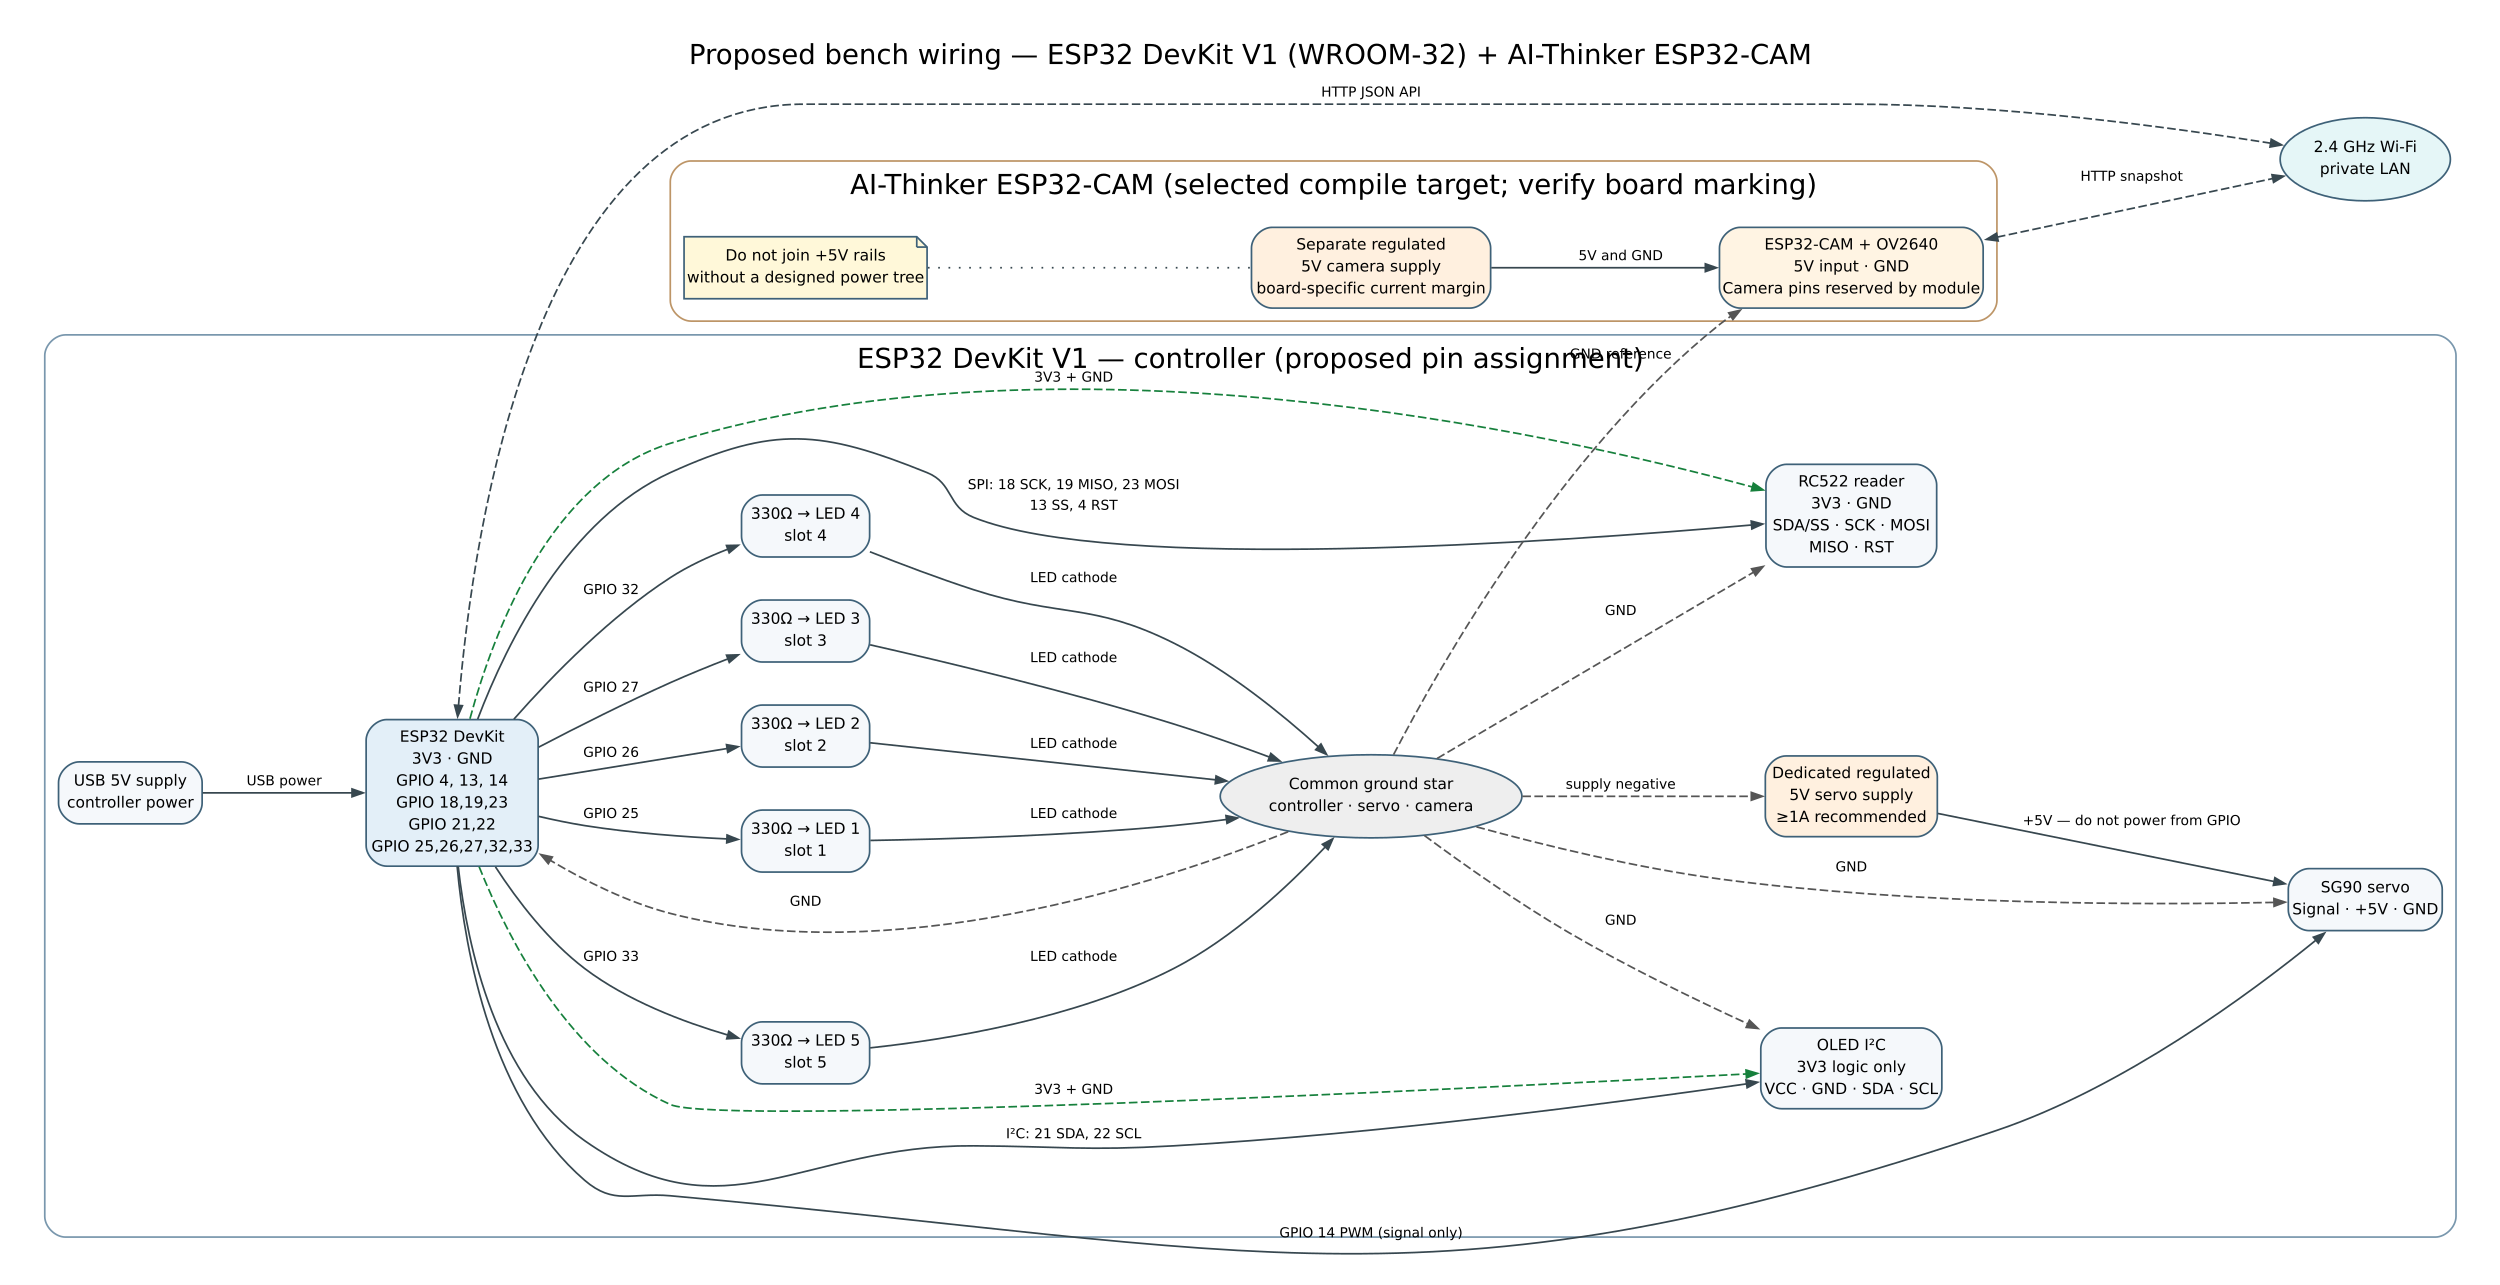
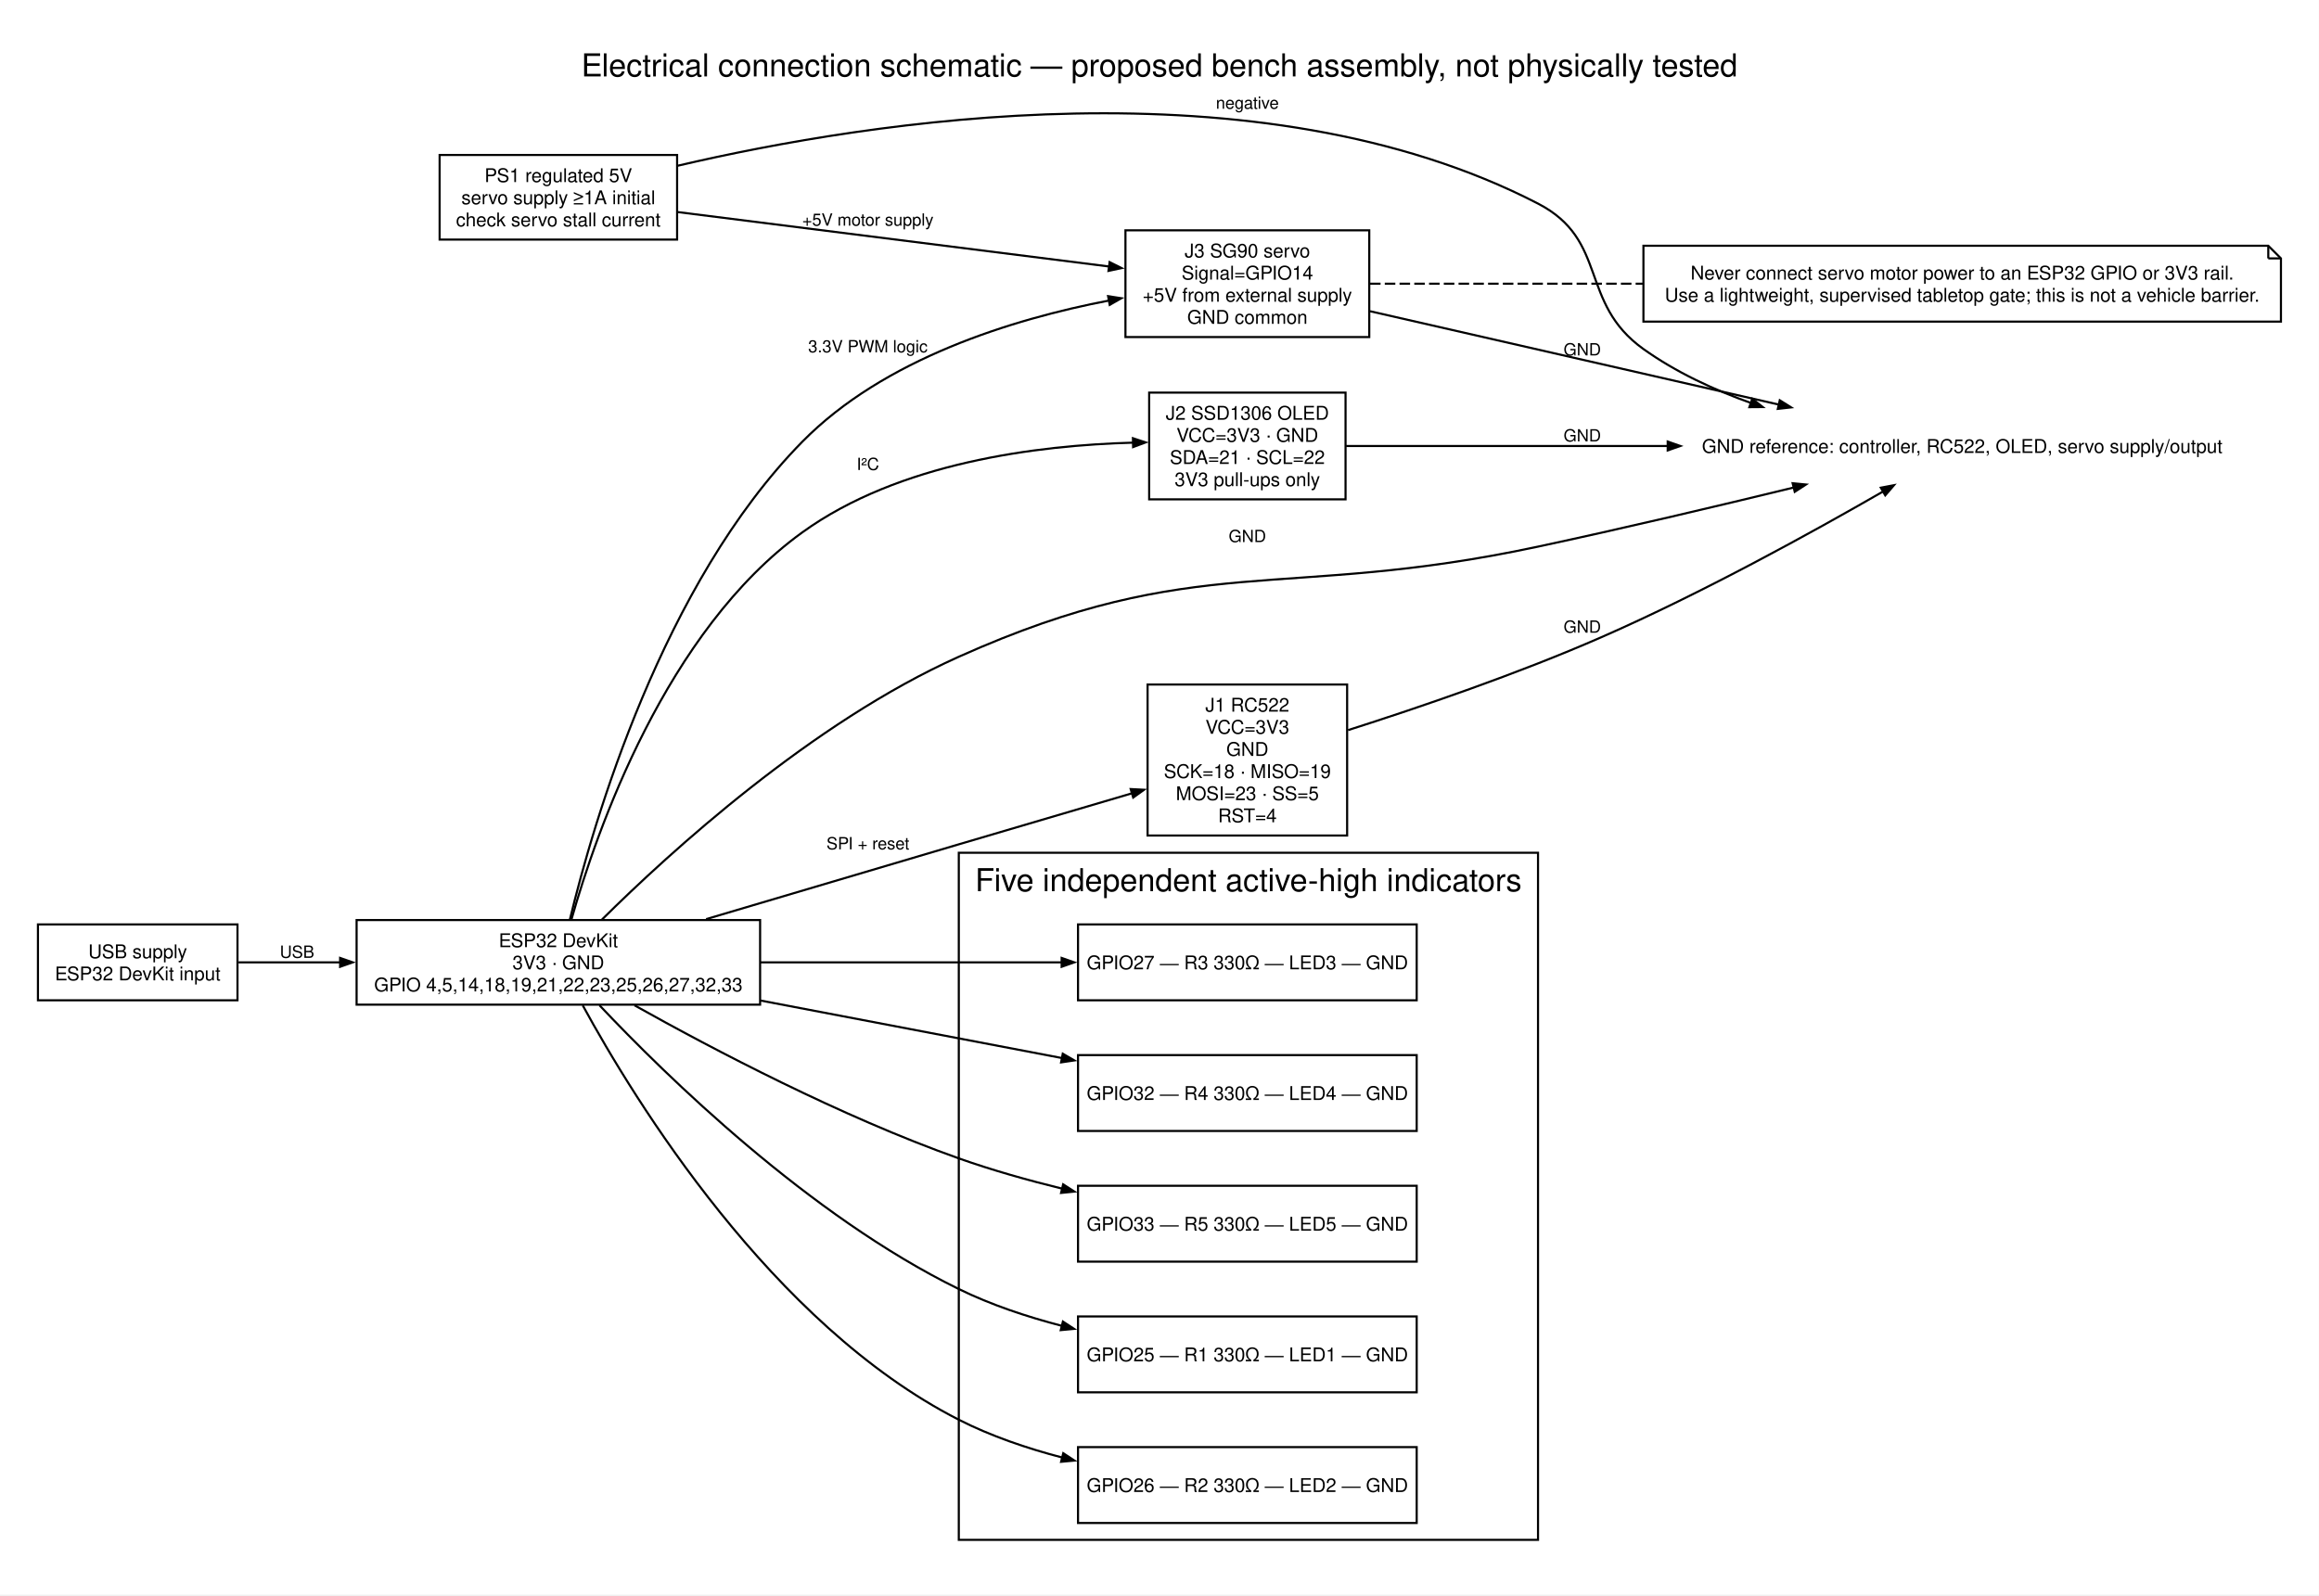
- <svg xmlns="http://www.w3.org/2000/svg" width="1452pt" height="746pt" viewBox="0.00 0.00 1452.00 746.00">
-   <g id="graph0" class="graph" transform="scale(1 1) rotate(0) translate(18 728.27)">
-     <polygon fill="white" stroke="none" points="-18,18 -18,-728.27 1434.45,-728.27 1434.45,18 -18,18" />
-     <text xml:space="preserve" text-anchor="middle" x="708.22" y="-691.07" font-family="DejaVu Sans" font-size="16.00">Proposed bench wiring — ESP32 DevKit V1 (WROOM-32) + AI-Thinker ESP32-CAM</text>
+ <svg xmlns="http://www.w3.org/2000/svg" width="1100pt" height="757pt" viewBox="0.00 0.00 1100.00 757.00">
+   <g id="graph0" class="graph" transform="scale(1 1) rotate(0) translate(18 738.6)">
+     <polygon fill="white" stroke="none" points="-18,18 -18,-738.6 1081.95,-738.6 1081.95,18 -18,18" />
+     <text xml:space="preserve" text-anchor="middle" x="531.98" y="-702.35" font-family="Helvetica,sans-Serif" font-size="15.00">Electrical connection schematic — proposed bench assembly, not physically tested</text>
    <g id="clust1" class="cluster">
-       <path fill="white" stroke="#7997ad" d="M20,-9.77C20,-9.77 1396.45,-9.77 1396.45,-9.77 1402.45,-9.77 1408.45,-15.77 1408.45,-21.77 1408.45,-21.77 1408.45,-521.77 1408.45,-521.77 1408.45,-527.77 1402.45,-533.77 1396.45,-533.77 1396.45,-533.77 20,-533.77 20,-533.77 14,-533.77 8,-527.77 8,-521.77 8,-521.77 8,-21.77 8,-21.77 8,-15.77 14,-9.77 20,-9.77" />
-       <text xml:space="preserve" text-anchor="middle" x="708.22" y="-514.57" font-family="DejaVu Sans" font-size="16.00">ESP32 DevKit V1 — controller (proposed pin assignment)</text>
-     </g>
-     <g id="clust2" class="cluster">
-       <path fill="white" stroke="#bd9567" d="M383.3,-541.77C383.3,-541.77 1129.82,-541.77 1129.82,-541.77 1135.82,-541.77 1141.82,-547.77 1141.82,-553.77 1141.82,-553.77 1141.82,-622.77 1141.82,-622.77 1141.82,-628.77 1135.82,-634.77 1129.82,-634.77 1129.82,-634.77 383.3,-634.77 383.3,-634.77 377.3,-634.77 371.3,-628.77 371.3,-622.77 371.3,-622.77 371.3,-553.77 371.3,-553.77 371.3,-547.77 377.3,-541.77 383.3,-541.77" />
-       <text xml:space="preserve" text-anchor="middle" x="756.56" y="-615.57" font-family="DejaVu Sans" font-size="16.00">AI-Thinker ESP32-CAM (selected compile target; verify board marking)</text>
+       <polygon fill="white" stroke="black" points="436.8,-8 436.8,-334 711.55,-334 711.55,-8 436.8,-8" />
+       <text xml:space="preserve" text-anchor="middle" x="574.18" y="-315.75" font-family="Helvetica,sans-Serif" font-size="15.00">Five independent active-high indicators</text>
    </g>
    <g id="node1" class="node">
-       <path fill="#e3eff8" stroke="#3e6178" d="M282.55,-310.34C282.55,-310.34 206.65,-310.34 206.65,-310.34 200.65,-310.34 194.65,-304.34 194.65,-298.34 194.65,-298.34 194.65,-237.2 194.65,-237.2 194.65,-231.2 200.65,-225.2 206.65,-225.2 206.65,-225.2 282.55,-225.2 282.55,-225.2 288.55,-225.2 294.55,-231.2 294.55,-237.2 294.55,-237.2 294.55,-298.34 294.55,-298.34 294.55,-304.34 288.55,-310.34 282.55,-310.34" />
-       <text xml:space="preserve" text-anchor="middle" x="244.6" y="-297.47" font-family="DejaVu Sans" font-size="9.00">ESP32 DevKit</text>
-       <text xml:space="preserve" text-anchor="middle" x="244.6" y="-284.72" font-family="DejaVu Sans" font-size="9.00">3V3 · GND</text>
-       <text xml:space="preserve" text-anchor="middle" x="244.6" y="-271.97" font-family="DejaVu Sans" font-size="9.00">GPIO 4, 13, 14</text>
-       <text xml:space="preserve" text-anchor="middle" x="244.6" y="-259.22" font-family="DejaVu Sans" font-size="9.00">GPIO 18,19,23</text>
-       <text xml:space="preserve" text-anchor="middle" x="244.6" y="-246.47" font-family="DejaVu Sans" font-size="9.00">GPIO 21,22</text>
-       <text xml:space="preserve" text-anchor="middle" x="244.6" y="-233.72" font-family="DejaVu Sans" font-size="9.00">GPIO 25,26,27,32,33</text>
+       <polygon fill="none" stroke="black" points="342.55,-302.07 151.15,-302.07 151.15,-261.93 342.55,-261.93 342.55,-302.07" />
+       <text xml:space="preserve" text-anchor="middle" x="246.85" y="-289.2" font-family="Helvetica,sans-Serif" font-size="9.00">ESP32 DevKit</text>
+       <text xml:space="preserve" text-anchor="middle" x="246.85" y="-278.7" font-family="Helvetica,sans-Serif" font-size="9.00">3V3 · GND</text>
+       <text xml:space="preserve" text-anchor="middle" x="246.85" y="-268.2" font-family="Helvetica,sans-Serif" font-size="9.00">GPIO 4,5,14,18,19,21,22,23,25,26,27,32,33</text>
    </g>
    <g id="node2" class="node">
-       <path fill="#f5f8fb" stroke="#3e6178" d="M1094.82,-458.59C1094.82,-458.59 1019.67,-458.59 1019.67,-458.59 1013.67,-458.59 1007.67,-452.59 1007.67,-446.59 1007.67,-446.59 1007.67,-410.95 1007.67,-410.95 1007.67,-404.95 1013.67,-398.95 1019.67,-398.95 1019.67,-398.95 1094.82,-398.95 1094.82,-398.95 1100.82,-398.95 1106.82,-404.95 1106.82,-410.95 1106.82,-410.95 1106.82,-446.59 1106.82,-446.59 1106.82,-452.59 1100.82,-458.59 1094.82,-458.59" />
-       <text xml:space="preserve" text-anchor="middle" x="1057.25" y="-445.72" font-family="DejaVu Sans" font-size="9.00">RC522 reader</text>
-       <text xml:space="preserve" text-anchor="middle" x="1057.25" y="-432.97" font-family="DejaVu Sans" font-size="9.00">3V3 · GND</text>
-       <text xml:space="preserve" text-anchor="middle" x="1057.25" y="-420.22" font-family="DejaVu Sans" font-size="9.00">SDA/SS · SCK · MOSI</text>
-       <text xml:space="preserve" text-anchor="middle" x="1057.25" y="-407.47" font-family="DejaVu Sans" font-size="9.00">MISO · RST</text>
+       <polygon fill="none" stroke="black" points="621,-413.82 526.35,-413.82 526.35,-342.18 621,-342.18 621,-413.82" />
+       <text xml:space="preserve" text-anchor="middle" x="573.68" y="-400.95" font-family="Helvetica,sans-Serif" font-size="9.00">J1 RC522</text>
+       <text xml:space="preserve" text-anchor="middle" x="573.68" y="-390.45" font-family="Helvetica,sans-Serif" font-size="9.00">VCC=3V3</text>
+       <text xml:space="preserve" text-anchor="middle" x="573.68" y="-379.95" font-family="Helvetica,sans-Serif" font-size="9.00">GND</text>
+       <text xml:space="preserve" text-anchor="middle" x="573.68" y="-369.45" font-family="Helvetica,sans-Serif" font-size="9.00">SCK=18 · MISO=19</text>
+       <text xml:space="preserve" text-anchor="middle" x="573.68" y="-358.95" font-family="Helvetica,sans-Serif" font-size="9.00">MOSI=23 · SS=5</text>
+       <text xml:space="preserve" text-anchor="middle" x="573.68" y="-348.45" font-family="Helvetica,sans-Serif" font-size="9.00">RST=4</text>
+     </g>
+     <g id="edge2" class="edge">
+       <path fill="none" stroke="black" d="M316.94,-302.51C352.71,-313.12 397.1,-326.27 436.8,-338 463.96,-346.02 494.18,-354.92 519.22,-362.29" />
+       <polygon fill="black" stroke="black" points="518.33,-364.22 524.68,-363.89 519.52,-360.19 518.33,-364.22" />
+       <text xml:space="preserve" text-anchor="middle" x="393.68" y="-335.62" font-family="Helvetica,sans-Serif" font-size="8.00">SPI + reset</text>
+     </g>
+     <g id="node3" class="node">
+       <polygon fill="none" stroke="black" points="620.25,-552.32 527.1,-552.32 527.1,-501.68 620.25,-501.68 620.25,-552.32" />
+       <text xml:space="preserve" text-anchor="middle" x="573.68" y="-539.45" font-family="Helvetica,sans-Serif" font-size="9.00">J2 SSD1306 OLED</text>
+       <text xml:space="preserve" text-anchor="middle" x="573.68" y="-528.95" font-family="Helvetica,sans-Serif" font-size="9.00">VCC=3V3 · GND</text>
+       <text xml:space="preserve" text-anchor="middle" x="573.68" y="-518.45" font-family="Helvetica,sans-Serif" font-size="9.00">SDA=21 · SCL=22</text>
+       <text xml:space="preserve" text-anchor="middle" x="573.68" y="-507.95" font-family="Helvetica,sans-Serif" font-size="9.00">3V3 pull-ups only</text>
+     </g>
+     <g id="edge3" class="edge">
+       <path fill="none" stroke="black" d="M253.07,-302.36C264.89,-344.07 297.83,-439.24 362.55,-486 408.36,-519.09 473.87,-527.34 519.52,-528.58" />
+       <polygon fill="black" stroke="black" points="519.4,-530.68 525.44,-528.7 519.48,-526.48 519.4,-530.68" />
+       <text xml:space="preserve" text-anchor="middle" x="393.68" y="-515.6" font-family="Helvetica,sans-Serif" font-size="8.00">I²C</text>
+     </g>
+     <g id="node4" class="node">
+       <polygon fill="none" stroke="black" points="631.5,-629.32 515.85,-629.32 515.85,-578.68 631.5,-578.68 631.5,-629.32" />
+       <text xml:space="preserve" text-anchor="middle" x="573.68" y="-616.45" font-family="Helvetica,sans-Serif" font-size="9.00">J3 SG90 servo</text>
+       <text xml:space="preserve" text-anchor="middle" x="573.68" y="-605.95" font-family="Helvetica,sans-Serif" font-size="9.00">Signal=GPIO14</text>
+       <text xml:space="preserve" text-anchor="middle" x="573.68" y="-595.45" font-family="Helvetica,sans-Serif" font-size="9.00">+5V from external supply</text>
+       <text xml:space="preserve" text-anchor="middle" x="573.68" y="-584.95" font-family="Helvetica,sans-Serif" font-size="9.00">GND common</text>
+     </g>
+     <g id="edge4" class="edge">
+       <path fill="none" stroke="black" d="M252.31,-302.26C263.37,-348.18 296.08,-461.41 362.55,-529 401.22,-568.32 461.88,-587.1 508.1,-596.03" />
+       <polygon fill="black" stroke="black" points="507.62,-598.08 513.9,-597.1 508.38,-593.95 507.62,-598.08" />
+       <text xml:space="preserve" text-anchor="middle" x="393.68" y="-571.44" font-family="Helvetica,sans-Serif" font-size="8.00">3.3V PWM logic</text>
+     </g>
+     <g id="node7" class="node">
+       <text xml:space="preserve" text-anchor="middle" x="912.75" y="-523.7" font-family="Helvetica,sans-Serif" font-size="9.00">GND reference: controller, RC522, OLED, servo supply/output</text>
+     </g>
+     <g id="edge11" class="edge">
+       <path fill="none" stroke="black" d="M267.54,-302.31C299.77,-334.26 367.18,-395.81 436.8,-427 550.23,-477.82 590.01,-453.21 711.55,-479.25 751.68,-487.85 796.09,-498.34 832.87,-507.3" />
+       <polygon fill="black" stroke="black" points="832.32,-509.33 838.65,-508.71 833.32,-505.25 832.32,-509.33" />
+       <text xml:space="preserve" text-anchor="middle" x="573.68" y="-481.4" font-family="Helvetica,sans-Serif" font-size="8.00">GND</text>
+     </g>
+     <g id="node8" class="node">
+       <polygon fill="none" stroke="black" points="654,-114 493.35,-114 493.35,-78 654,-78 654,-114" />
+       <text xml:space="preserve" text-anchor="middle" x="573.68" y="-92.7" font-family="Helvetica,sans-Serif" font-size="9.00">GPIO25 ─ R1 330Ω ─ LED1 ─ GND</text>
+     </g>
+     <g id="edge6" class="edge">
+       <path fill="none" stroke="black" d="M266.36,-261.63C297.94,-228.17 365.74,-161.82 436.8,-127 452.01,-119.55 469.06,-113.85 485.81,-109.51" />
+       <polygon fill="black" stroke="black" points="486.18,-111.58 491.49,-108.1 485.16,-107.51 486.18,-111.58" />
+     </g>
+     <g id="node9" class="node">
+       <polygon fill="none" stroke="black" points="654,-52 493.35,-52 493.35,-16 654,-16 654,-52" />
+       <text xml:space="preserve" text-anchor="middle" x="573.68" y="-30.7" font-family="Helvetica,sans-Serif" font-size="9.00">GPIO26 ─ R2 330Ω ─ LED2 ─ GND</text>
+     </g>
+     <g id="edge7" class="edge">
+       <path fill="none" stroke="black" d="M258.43,-261.57C282.86,-216.77 348.02,-110.28 436.8,-65 451.98,-57.26 469.1,-51.43 485.93,-47.04" />
+       <polygon fill="black" stroke="black" points="486.34,-49.11 491.65,-45.62 485.32,-45.03 486.34,-49.11" />
+     </g>
+     <g id="node10" class="node">
+       <polygon fill="none" stroke="black" points="654,-300 493.35,-300 493.35,-264 654,-264 654,-300" />
+       <text xml:space="preserve" text-anchor="middle" x="573.68" y="-278.7" font-family="Helvetica,sans-Serif" font-size="9.00">GPIO27 ─ R3 330Ω ─ LED3 ─ GND</text>
+     </g>
+     <g id="edge8" class="edge">
+       <path fill="none" stroke="black" d="M342.68,-282C387.91,-282 441.65,-282 485.81,-282" />
+       <polygon fill="black" stroke="black" points="485.58,-284.1 491.58,-282 485.58,-279.9 485.58,-284.1" />
+     </g>
+     <g id="node11" class="node">
+       <polygon fill="none" stroke="black" points="654,-238 493.35,-238 493.35,-202 654,-202 654,-238" />
+       <text xml:space="preserve" text-anchor="middle" x="573.68" y="-216.7" font-family="Helvetica,sans-Serif" font-size="9.00">GPIO32 ─ R4 330Ω ─ LED4 ─ GND</text>
+     </g>
+     <g id="edge9" class="edge">
+       <path fill="none" stroke="black" d="M342.68,-263.9C387.91,-255.27 441.65,-245.01 485.81,-236.58" />
+       <polygon fill="black" stroke="black" points="486.11,-238.66 491.61,-235.47 485.32,-234.54 486.11,-238.66" />
+     </g>
+     <g id="node12" class="node">
+       <polygon fill="none" stroke="black" points="654,-176 493.35,-176 493.35,-140 654,-140 654,-176" />
+       <text xml:space="preserve" text-anchor="middle" x="573.68" y="-154.7" font-family="Helvetica,sans-Serif" font-size="9.00">GPIO33 ─ R5 330Ω ─ LED5 ─ GND</text>
+     </g>
+     <g id="edge10" class="edge">
+       <path fill="none" stroke="black" d="M282.99,-261.6C320.14,-240.78 380.98,-208.8 436.8,-189 452.46,-183.44 469.5,-178.64 486.05,-174.58" />
+       <polygon fill="black" stroke="black" points="486.29,-176.68 491.64,-173.24 485.31,-172.6 486.29,-176.68" />
+     </g>
+     <g id="edge12" class="edge">
+       <path fill="none" stroke="black" d="M621.45,-392.19C655.32,-402.98 701.92,-418.89 741.55,-436.25 789.2,-457.12 841.68,-486.07 875.6,-505.62" />
+       <polygon fill="black" stroke="black" points="874.15,-507.21 880.4,-508.4 876.25,-503.57 874.15,-507.21" />
+       <text xml:space="preserve" text-anchor="middle" x="732.55" y="-438.4" font-family="Helvetica,sans-Serif" font-size="8.00">GND</text>
+     </g>
+     <g id="edge13" class="edge">
+       <path fill="none" stroke="black" d="M620.49,-527C659.85,-527 718.72,-527 773.26,-527" />
+       <polygon fill="black" stroke="black" points="773.06,-529.1 779.06,-527 773.06,-524.9 773.06,-529.1" />
+       <text xml:space="preserve" text-anchor="middle" x="732.55" y="-529.15" font-family="Helvetica,sans-Serif" font-size="8.00">GND</text>
+     </g>
+     <g id="edge14" class="edge">
+       <path fill="none" stroke="black" d="M631.86,-590.94C685.01,-578.8 764.91,-560.54 825.76,-546.64" />
+       <polygon fill="black" stroke="black" points="826.22,-548.69 831.61,-545.31 825.29,-544.6 826.22,-548.69" />
+       <text xml:space="preserve" text-anchor="middle" x="732.55" y="-569.96" font-family="Helvetica,sans-Serif" font-size="8.00">GND</text>
+     </g>
+     <g id="node13" class="node">
+       <polygon fill="none" stroke="black" points="1057.95,-622 761.55,-622 761.55,-586 1063.95,-586 1063.95,-616 1057.95,-622" />
+       <polyline fill="none" stroke="black" points="1057.95,-622 1057.95,-616" />
+       <polyline fill="none" stroke="black" points="1063.95,-616 1057.95,-616" />
+       <text xml:space="preserve" text-anchor="middle" x="912.75" y="-605.95" font-family="Helvetica,sans-Serif" font-size="9.00">Never connect servo motor power to an ESP32 GPIO or 3V3 rail.</text>
+       <text xml:space="preserve" text-anchor="middle" x="912.75" y="-595.45" font-family="Helvetica,sans-Serif" font-size="9.00">Use a lightweight, supervised tabletop gate; this is not a vehicle barrier.</text>
+     </g>
+     <g id="edge16" class="edge">
+       <path fill="none" stroke="black" stroke-dasharray="5,2" d="M631.86,-604C667.54,-604 715.29,-604 761.23,-604" />
+     </g>
+     <g id="node5" class="node">
+       <polygon fill="none" stroke="black" points="303.18,-665.07 190.53,-665.07 190.53,-624.93 303.18,-624.93 303.18,-665.07" />
+       <text xml:space="preserve" text-anchor="middle" x="246.85" y="-652.2" font-family="Helvetica,sans-Serif" font-size="9.00">PS1 regulated 5V</text>
+       <text xml:space="preserve" text-anchor="middle" x="246.85" y="-641.7" font-family="Helvetica,sans-Serif" font-size="9.00">servo supply ≥1A initial</text>
+       <text xml:space="preserve" text-anchor="middle" x="246.85" y="-631.2" font-family="Helvetica,sans-Serif" font-size="9.00">check servo stall current</text>
+     </g>
+     <g id="edge5" class="edge">
+       <path fill="none" stroke="black" d="M303.32,-638C360.17,-630.82 448.49,-619.67 508.37,-612.12" />
+       <polygon fill="black" stroke="black" points="508.33,-614.24 514.02,-611.4 507.8,-610.07 508.33,-614.24" />
+       <text xml:space="preserve" text-anchor="middle" x="393.68" y="-631.53" font-family="Helvetica,sans-Serif" font-size="8.00">+5V motor supply</text>
+     </g>
+     <g id="edge15" class="edge">
+       <path fill="none" stroke="black" d="M303.43,-659.96C394.52,-681.27 578.71,-710.67 711.55,-642 745.19,-624.61 730.74,-595.02 761.55,-573 776.87,-562.06 794.84,-553.67 812.93,-547.26" />
+       <polygon fill="black" stroke="black" points="813.16,-549.4 818.16,-545.47 811.8,-545.42 813.16,-549.4" />
+       <text xml:space="preserve" text-anchor="middle" x="573.68" y="-687" font-family="Helvetica,sans-Serif" font-size="8.00">negative</text>
+     </g>
+     <g id="node6" class="node">
+       <polygon fill="none" stroke="black" points="94.65,-300 0,-300 0,-264 94.65,-264 94.65,-300" />
+       <text xml:space="preserve" text-anchor="middle" x="47.32" y="-283.95" font-family="Helvetica,sans-Serif" font-size="9.00">USB supply</text>
+       <text xml:space="preserve" text-anchor="middle" x="47.32" y="-273.45" font-family="Helvetica,sans-Serif" font-size="9.00">ESP32 DevKit input</text>
    </g>
    <g id="edge1" class="edge">
-       <path fill="none" stroke="#37474f" d="M259.45,-310.65C277.03,-356.74 312.4,-427 371.3,-453.77 431.65,-481.2 458.97,-478.56 520.45,-453.77 535.9,-447.54 532,-434 547.45,-427.77 627.93,-395.32 884.6,-413.27 999.59,-423.37" />
-       <polygon fill="#37474f" stroke="#37474f" points="999.1,-425.61 1005.78,-423.92 999.5,-421.08 999.1,-425.61" />
-       <text xml:space="preserve" text-anchor="middle" x="605.58" y="-444.17" font-family="DejaVu Sans" font-size="8.00">SPI: 18 SCK, 19 MISO, 23 MOSI</text>
-       <text xml:space="preserve" text-anchor="middle" x="605.58" y="-432.17" font-family="DejaVu Sans" font-size="8.00">13 SS, 4 RST</text>
-     </g>
-     <g id="edge11" class="edge">
-       <path fill="none" stroke="#16803c" stroke-dasharray="5,2" d="M254.94,-310.81C269.28,-363.84 302.59,-449.53 371.3,-470.77 595.73,-540.14 880.76,-477.74 999.91,-445.39" />
-       <polygon fill="#16803c" stroke="#16803c" points="1000.39,-447.62 1006.06,-443.71 999.19,-443.23 1000.39,-447.62" />
-       <text xml:space="preserve" text-anchor="middle" x="605.58" y="-506.61" font-family="DejaVu Sans" font-size="8.00">3V3 + GND</text>
-     </g>
-     <g id="node3" class="node">
-       <path fill="#f5f8fb" stroke="#3e6178" d="M1097.82,-131.22C1097.82,-131.22 1016.67,-131.22 1016.67,-131.22 1010.67,-131.22 1004.67,-125.22 1004.67,-119.22 1004.67,-119.22 1004.67,-96.33 1004.67,-96.33 1004.67,-90.33 1010.67,-84.33 1016.67,-84.33 1016.67,-84.33 1097.82,-84.33 1097.82,-84.33 1103.82,-84.33 1109.82,-90.33 1109.82,-96.33 1109.82,-96.33 1109.82,-119.22 1109.82,-119.22 1109.82,-125.22 1103.82,-131.22 1097.82,-131.22" />
-       <text xml:space="preserve" text-anchor="middle" x="1057.25" y="-118.35" font-family="DejaVu Sans" font-size="9.00">OLED I²C</text>
-       <text xml:space="preserve" text-anchor="middle" x="1057.25" y="-105.6" font-family="DejaVu Sans" font-size="9.00">3V3 logic only</text>
-       <text xml:space="preserve" text-anchor="middle" x="1057.25" y="-92.85" font-family="DejaVu Sans" font-size="9.00">VCC · GND · SDA · SCL</text>
-     </g>
-     <g id="edge2" class="edge">
-       <path fill="none" stroke="#37474f" d="M248.14,-224.97C253.53,-177.18 270.19,-101.84 321.55,-65.77 403.72,-8.07 447.04,-63.44 547.45,-62.77 599.12,-62.43 612.12,-59.82 663.7,-62.77 782.22,-69.54 919.88,-87.72 996.65,-98.79" />
-       <polygon fill="#37474f" stroke="#37474f" points="996.08,-101.01 1002.84,-99.69 996.74,-96.51 996.08,-101.01" />
-       <text xml:space="preserve" text-anchor="middle" x="605.58" y="-67.17" font-family="DejaVu Sans" font-size="8.00">I²C: 21 SDA, 22 SCL</text>
-     </g>
-     <g id="edge12" class="edge">
-       <path fill="none" stroke="#16803c" stroke-dasharray="5,2" d="M260.29,-224.82C278.36,-179.94 313.89,-112.56 371.3,-86.77 399.53,-74.09 834.52,-95.9 996.27,-104.51" />
-       <polygon fill="#16803c" stroke="#16803c" points="996.1,-106.78 1002.72,-104.85 996.35,-102.24 996.1,-106.78" />
-       <text xml:space="preserve" text-anchor="middle" x="605.58" y="-92.97" font-family="DejaVu Sans" font-size="8.00">3V3 + GND</text>
-     </g>
-     <g id="node4" class="node">
-       <path fill="#f5f8fb" stroke="#3e6178" d="M1388.45,-223.77C1388.45,-223.77 1323.05,-223.77 1323.05,-223.77 1317.05,-223.77 1311.05,-217.77 1311.05,-211.77 1311.05,-211.77 1311.05,-199.77 1311.05,-199.77 1311.05,-193.77 1317.05,-187.77 1323.05,-187.77 1323.05,-187.77 1388.45,-187.77 1388.45,-187.77 1394.45,-187.77 1400.45,-193.77 1400.45,-199.77 1400.45,-199.77 1400.45,-211.77 1400.45,-211.77 1400.45,-217.77 1394.45,-223.77 1388.45,-223.77" />
-       <text xml:space="preserve" text-anchor="middle" x="1355.75" y="-209.97" font-family="DejaVu Sans" font-size="9.00">SG90 servo</text>
-       <text xml:space="preserve" text-anchor="middle" x="1355.75" y="-197.22" font-family="DejaVu Sans" font-size="9.00">Signal · +5V · GND</text>
-     </g>
-     <g id="edge3" class="edge">
-       <path fill="none" stroke="#37474f" d="M247.51,-225.06C252.22,-173.75 268.18,-88.84 321.55,-42.77 338.56,-28.09 348.92,-35.78 371.3,-33.77 712.8,-3.13 817.01,38.05 1141.82,-71.77 1215.07,-96.54 1288.83,-151.13 1327.37,-182.45" />
-       <polygon fill="#37474f" stroke="#37474f" points="1325.61,-183.95 1332.08,-186.31 1328.5,-180.43 1325.61,-183.95" />
-       <text xml:space="preserve" text-anchor="middle" x="778.31" y="-9.64" font-family="DejaVu Sans" font-size="8.00">GPIO 14 PWM (signal only)</text>
-     </g>
-     <g id="node6" class="node">
-       <path fill="#f5f8fb" stroke="#3e6178" d="M475.08,-257.77C475.08,-257.77 424.68,-257.77 424.68,-257.77 418.68,-257.77 412.68,-251.77 412.68,-245.77 412.68,-245.77 412.68,-233.77 412.68,-233.77 412.68,-227.77 418.68,-221.77 424.68,-221.77 424.68,-221.77 475.08,-221.77 475.08,-221.77 481.08,-221.77 487.08,-227.77 487.08,-233.77 487.08,-233.77 487.08,-245.77 487.08,-245.77 487.08,-251.77 481.08,-257.77 475.08,-257.77" />
-       <text xml:space="preserve" text-anchor="middle" x="449.88" y="-243.97" font-family="DejaVu Sans" font-size="9.00">330Ω → LED 1</text>
-       <text xml:space="preserve" text-anchor="middle" x="449.88" y="-231.22" font-family="DejaVu Sans" font-size="9.00">slot 1</text>
-     </g>
-     <g id="edge4" class="edge">
-       <path fill="none" stroke="#37474f" d="M294.78,-254.14C303.63,-252.07 312.82,-250.16 321.55,-248.77 348.9,-244.42 379.89,-242.17 404.45,-241.01" />
-       <polygon fill="#37474f" stroke="#37474f" points="404.28,-243.29 410.67,-240.74 404.08,-238.75 404.28,-243.29" />
-       <text xml:space="preserve" text-anchor="middle" x="336.93" y="-253.17" font-family="DejaVu Sans" font-size="8.00">GPIO 25</text>
-     </g>
-     <g id="node7" class="node">
-       <path fill="#f5f8fb" stroke="#3e6178" d="M475.08,-318.77C475.08,-318.77 424.68,-318.77 424.68,-318.77 418.68,-318.77 412.68,-312.77 412.68,-306.77 412.68,-306.77 412.68,-294.77 412.68,-294.77 412.68,-288.77 418.68,-282.77 424.68,-282.77 424.68,-282.77 475.08,-282.77 475.08,-282.77 481.08,-282.77 487.08,-288.77 487.08,-294.77 487.08,-294.77 487.08,-306.77 487.08,-306.77 487.08,-312.77 481.08,-318.77 475.08,-318.77" />
-       <text xml:space="preserve" text-anchor="middle" x="449.88" y="-304.97" font-family="DejaVu Sans" font-size="9.00">330Ω → LED 2</text>
-       <text xml:space="preserve" text-anchor="middle" x="449.88" y="-292.22" font-family="DejaVu Sans" font-size="9.00">slot 2</text>
-     </g>
-     <g id="edge5" class="edge">
-       <path fill="none" stroke="#37474f" d="M294.81,-275.76C328.31,-281.2 372.28,-288.34 404.67,-293.59" />
-       <polygon fill="#37474f" stroke="#37474f" points="403.95,-295.78 410.73,-294.58 404.68,-291.29 403.95,-295.78" />
-       <text xml:space="preserve" text-anchor="middle" x="336.93" y="-288.67" font-family="DejaVu Sans" font-size="8.00">GPIO 26</text>
-     </g>
-     <g id="node8" class="node">
-       <path fill="#f5f8fb" stroke="#3e6178" d="M475.08,-379.77C475.08,-379.77 424.68,-379.77 424.68,-379.77 418.68,-379.77 412.68,-373.77 412.68,-367.77 412.68,-367.77 412.68,-355.77 412.68,-355.77 412.68,-349.77 418.68,-343.77 424.68,-343.77 424.68,-343.77 475.08,-343.77 475.08,-343.77 481.08,-343.77 487.08,-349.77 487.08,-355.77 487.08,-355.77 487.08,-367.77 487.08,-367.77 487.08,-373.77 481.08,-379.77 475.08,-379.77" />
-       <text xml:space="preserve" text-anchor="middle" x="449.88" y="-365.97" font-family="DejaVu Sans" font-size="9.00">330Ω → LED 3</text>
-       <text xml:space="preserve" text-anchor="middle" x="449.88" y="-353.22" font-family="DejaVu Sans" font-size="9.00">slot 3</text>
-     </g>
-     <g id="edge6" class="edge">
-       <path fill="none" stroke="#37474f" d="M294.89,-294.34C317.85,-306.33 345.7,-320.34 371.3,-331.77 382.12,-336.6 393.97,-341.42 405.08,-345.73" />
-       <polygon fill="#37474f" stroke="#37474f" points="403.96,-347.74 410.84,-347.94 405.59,-343.49 403.96,-347.74" />
-       <text xml:space="preserve" text-anchor="middle" x="336.93" y="-326.5" font-family="DejaVu Sans" font-size="8.00">GPIO 27</text>
-     </g>
-     <g id="node9" class="node">
-       <path fill="#f5f8fb" stroke="#3e6178" d="M475.08,-440.77C475.08,-440.77 424.68,-440.77 424.68,-440.77 418.68,-440.77 412.68,-434.77 412.68,-428.77 412.68,-428.77 412.68,-416.77 412.68,-416.77 412.68,-410.77 418.68,-404.77 424.68,-404.77 424.68,-404.77 475.08,-404.77 475.08,-404.77 481.08,-404.77 487.08,-410.77 487.08,-416.77 487.08,-416.77 487.08,-428.77 487.08,-428.77 487.08,-434.77 481.08,-440.77 475.08,-440.77" />
-       <text xml:space="preserve" text-anchor="middle" x="449.88" y="-426.97" font-family="DejaVu Sans" font-size="9.00">330Ω → LED 4</text>
-       <text xml:space="preserve" text-anchor="middle" x="449.88" y="-414.22" font-family="DejaVu Sans" font-size="9.00">slot 4</text>
-     </g>
-     <g id="edge7" class="edge">
-       <path fill="none" stroke="#37474f" d="M280.47,-310.58C303.89,-337.12 336.71,-370.32 371.3,-392.77 381.53,-399.41 393.46,-404.94 404.85,-409.36" />
-       <polygon fill="#37474f" stroke="#37474f" points="403.93,-411.45 410.82,-411.58 405.52,-407.18 403.93,-411.45" />
-       <text xml:space="preserve" text-anchor="middle" x="336.93" y="-383.25" font-family="DejaVu Sans" font-size="8.00">GPIO 32</text>
-     </g>
-     <g id="node10" class="node">
-       <path fill="#f5f8fb" stroke="#3e6178" d="M475.08,-134.77C475.08,-134.77 424.68,-134.77 424.68,-134.77 418.68,-134.77 412.68,-128.77 412.68,-122.77 412.68,-122.77 412.68,-110.77 412.68,-110.77 412.68,-104.77 418.68,-98.77 424.68,-98.77 424.68,-98.77 475.08,-98.77 475.08,-98.77 481.08,-98.77 487.08,-104.77 487.08,-110.77 487.08,-110.77 487.08,-122.77 487.08,-122.77 487.08,-128.77 481.08,-134.77 475.08,-134.77" />
-       <text xml:space="preserve" text-anchor="middle" x="449.88" y="-120.97" font-family="DejaVu Sans" font-size="9.00">330Ω → LED 5</text>
-       <text xml:space="preserve" text-anchor="middle" x="449.88" y="-108.22" font-family="DejaVu Sans" font-size="9.00">slot 5</text>
-     </g>
-     <g id="edge8" class="edge">
-       <path fill="none" stroke="#37474f" d="M269.76,-224.79C282.89,-204.61 300.71,-181.58 321.55,-165.77 346.19,-147.07 378.83,-134.7 404.9,-127.06" />
-       <polygon fill="#37474f" stroke="#37474f" points="405.31,-129.31 410.95,-125.35 404.08,-124.93 405.31,-129.31" />
-       <text xml:space="preserve" text-anchor="middle" x="336.93" y="-170.17" font-family="DejaVu Sans" font-size="8.00">GPIO 33</text>
-     </g>
-     <g id="node16" class="node">
-       <ellipse fill="#e5f6f7" stroke="#3e6178" cx="1355.75" cy="-635.77" rx="49.43" ry="24.14" />
-       <text xml:space="preserve" text-anchor="middle" x="1355.75" y="-639.97" font-family="DejaVu Sans" font-size="9.00">2.4 GHz Wi-Fi</text>
-       <text xml:space="preserve" text-anchor="middle" x="1355.75" y="-627.22" font-family="DejaVu Sans" font-size="9.00">private LAN</text>
-     </g>
-     <g id="edge27" class="edge">
-       <path fill="none" stroke="#37474f" stroke-dasharray="5,2" d="M248.29,-318.4C257.01,-426.02 293.84,-667.77 448.88,-667.77 448.88,-667.77 448.88,-667.77 1058.25,-667.77 1143.47,-667.77 1241.69,-654.54 1300.95,-645.09" />
-       <polygon fill="#37474f" stroke="#37474f" points="250.57,-318.39 247.8,-312.09 246.03,-318.74 250.57,-318.39" />
-       <polygon fill="#37474f" stroke="#37474f" points="1301.14,-647.37 1307.2,-644.09 1300.42,-642.88 1301.14,-647.37" />
-       <text xml:space="preserve" text-anchor="middle" x="778.31" y="-672.17" font-family="DejaVu Sans" font-size="8.00">HTTP JSON API</text>
-     </g>
-     <g id="node5" class="node">
-       <path fill="#fff0df" stroke="#3e6178" d="M1095.2,-289.22C1095.2,-289.22 1019.3,-289.22 1019.3,-289.22 1013.3,-289.22 1007.3,-283.22 1007.3,-277.22 1007.3,-277.22 1007.3,-254.33 1007.3,-254.33 1007.3,-248.33 1013.3,-242.33 1019.3,-242.33 1019.3,-242.33 1095.2,-242.33 1095.2,-242.33 1101.2,-242.33 1107.2,-248.33 1107.2,-254.33 1107.2,-254.33 1107.2,-277.22 1107.2,-277.22 1107.2,-283.22 1101.2,-289.22 1095.2,-289.22" />
-       <text xml:space="preserve" text-anchor="middle" x="1057.25" y="-276.35" font-family="DejaVu Sans" font-size="9.00">Dedicated regulated</text>
-       <text xml:space="preserve" text-anchor="middle" x="1057.25" y="-263.6" font-family="DejaVu Sans" font-size="9.00">5V servo supply</text>
-       <text xml:space="preserve" text-anchor="middle" x="1057.25" y="-250.85" font-family="DejaVu Sans" font-size="9.00">≥1A recommended</text>
-     </g>
-     <g id="edge10" class="edge">
-       <path fill="none" stroke="#37474f" d="M1107.54,-255.8C1161.64,-244.85 1248.1,-227.35 1303.12,-216.22" />
-       <polygon fill="#37474f" stroke="#37474f" points="1303.26,-218.51 1309.18,-214.99 1302.36,-214.05 1303.26,-218.51" />
-       <text xml:space="preserve" text-anchor="middle" x="1220.07" y="-249.05" font-family="DejaVu Sans" font-size="8.00">+5V — do not power from GPIO</text>
-     </g>
-     <g id="node12" class="node">
-       <ellipse fill="#eeeeee" stroke="#3e6178" cx="778.31" cy="-265.77" rx="87.61" ry="24.14" />
-       <text xml:space="preserve" text-anchor="middle" x="778.31" y="-269.97" font-family="DejaVu Sans" font-size="9.00">Common ground star</text>
-       <text xml:space="preserve" text-anchor="middle" x="778.31" y="-257.22" font-family="DejaVu Sans" font-size="9.00">controller · servo · camera</text>
-     </g>
-     <g id="edge18" class="edge">
-       <path fill="none" stroke="#37474f" d="M487.49,-240.14C529.95,-240.84 602.04,-242.87 663.7,-248.77 673.67,-249.72 684.09,-250.96 694.42,-252.32" />
-       <polygon fill="#37474f" stroke="#37474f" points="694.03,-254.57 700.78,-253.19 694.65,-250.06 694.03,-254.57" />
-       <text xml:space="preserve" text-anchor="middle" x="605.58" y="-253.17" font-family="DejaVu Sans" font-size="8.00">LED cathode</text>
-     </g>
-     <g id="edge19" class="edge">
-       <path fill="none" stroke="#37474f" d="M487.37,-296.86C535.57,-291.69 622.06,-282.42 688.07,-275.34" />
-       <polygon fill="#37474f" stroke="#37474f" points="688.29,-277.6 694.51,-274.65 687.81,-273.08 688.29,-277.6" />
-       <text xml:space="preserve" text-anchor="middle" x="605.58" y="-293.85" font-family="DejaVu Sans" font-size="8.00">LED cathode</text>
-     </g>
-     <g id="edge20" class="edge">
-       <path fill="none" stroke="#37474f" d="M487.35,-353.75C530,-344.09 602.54,-326.78 663.7,-307.77 681.97,-302.09 701.61,-295.14 719.34,-288.55" />
-       <polygon fill="#37474f" stroke="#37474f" points="720.1,-290.69 725.39,-286.28 718.5,-286.43 720.1,-290.69" />
-       <text xml:space="preserve" text-anchor="middle" x="605.58" y="-343.69" font-family="DejaVu Sans" font-size="8.00">LED cathode</text>
-     </g>
-     <g id="edge21" class="edge">
-       <path fill="none" stroke="#37474f" d="M487.24,-407.8C505.2,-400.67 527.29,-392.3 547.45,-385.77 598.32,-369.29 615.85,-378.63 663.7,-354.77 695.06,-339.13 726.06,-314.02 747.74,-294.45" />
-       <polygon fill="#37474f" stroke="#37474f" points="749.22,-296.18 752.48,-290.11 746.15,-292.82 749.22,-296.18" />
-       <text xml:space="preserve" text-anchor="middle" x="605.58" y="-390.17" font-family="DejaVu Sans" font-size="8.00">LED cathode</text>
-     </g>
-     <g id="edge22" class="edge">
-       <path fill="none" stroke="#37474f" d="M487.38,-119.68C531.32,-124.39 606.35,-136.35 663.7,-165.77 698.04,-183.39 730.37,-213.71 751.7,-236.35" />
-       <polygon fill="#37474f" stroke="#37474f" points="750.03,-237.9 756.12,-241.12 753.36,-234.8 750.03,-237.9" />
-       <text xml:space="preserve" text-anchor="middle" x="605.58" y="-170.17" font-family="DejaVu Sans" font-size="8.00">LED cathode</text>
-     </g>
-     <g id="node11" class="node">
-       <path fill="#f5f8fb" stroke="#3e6178" d="M87.4,-285.77C87.4,-285.77 28,-285.77 28,-285.77 22,-285.77 16,-279.77 16,-273.77 16,-273.77 16,-261.77 16,-261.77 16,-255.77 22,-249.77 28,-249.77 28,-249.77 87.4,-249.77 87.4,-249.77 93.4,-249.77 99.4,-255.77 99.4,-261.77 99.4,-261.77 99.4,-273.77 99.4,-273.77 99.4,-279.77 93.4,-285.77 87.4,-285.77" />
-       <text xml:space="preserve" text-anchor="middle" x="57.7" y="-271.97" font-family="DejaVu Sans" font-size="9.00">USB 5V supply</text>
-       <text xml:space="preserve" text-anchor="middle" x="57.7" y="-259.22" font-family="DejaVu Sans" font-size="9.00">controller power</text>
-     </g>
-     <g id="edge9" class="edge">
-       <path fill="none" stroke="#37474f" d="M99.74,-267.77C125.31,-267.77 158.59,-267.77 186.69,-267.77" />
-       <polygon fill="#37474f" stroke="#37474f" points="186.46,-270.05 192.96,-267.77 186.46,-265.5 186.46,-270.05" />
-       <text xml:space="preserve" text-anchor="middle" x="147.03" y="-272.17" font-family="DejaVu Sans" font-size="8.00">USB power</text>
-     </g>
-     <g id="edge13" class="edge">
-       <path fill="none" stroke="#555555" stroke-dasharray="5,2" d="M730.17,-245.19C653.9,-214.71 499.1,-164.59 371.3,-197.77 346.98,-204.09 322.36,-216.25 301.43,-228.69" />
-       <polygon fill="#555555" stroke="#555555" points="300.44,-226.63 296.06,-231.95 302.8,-230.52 300.44,-226.63" />
-       <text xml:space="preserve" text-anchor="middle" x="449.88" y="-202.17" font-family="DejaVu Sans" font-size="8.00">GND</text>
-     </g>
-     <g id="edge14" class="edge">
-       <path fill="none" stroke="#555555" stroke-dasharray="5,2" d="M816.66,-287.75C863.95,-315.59 945.84,-363.78 1000.52,-395.97" />
-       <polygon fill="#555555" stroke="#555555" points="999.33,-397.91 1006.08,-399.25 1001.64,-393.99 999.33,-397.91" />
-       <text xml:space="preserve" text-anchor="middle" x="923.3" y="-371.06" font-family="DejaVu Sans" font-size="8.00">GND</text>
-     </g>
-     <g id="edge15" class="edge">
-       <path fill="none" stroke="#555555" stroke-dasharray="5,2" d="M809.31,-242.97C831.74,-226.41 863.47,-203.99 892.92,-186.77 926.54,-167.11 965.79,-148.02 997.38,-133.52" />
-       <polygon fill="#555555" stroke="#555555" points="998.07,-135.71 1003.03,-130.94 996.18,-131.57 998.07,-135.71" />
-       <text xml:space="preserve" text-anchor="middle" x="923.3" y="-191.17" font-family="DejaVu Sans" font-size="8.00">GND</text>
-     </g>
-     <g id="edge16" class="edge">
-       <path fill="none" stroke="#555555" stroke-dasharray="5,2" d="M839.51,-248.05C879.22,-237.2 932.58,-224.21 980.67,-217.77 1095.01,-202.47 1230.66,-202.62 1303.08,-204.15" />
-       <polygon fill="#555555" stroke="#555555" points="1302.68,-206.42 1309.23,-204.29 1302.78,-201.87 1302.68,-206.42" />
-       <text xml:space="preserve" text-anchor="middle" x="1057.25" y="-222.17" font-family="DejaVu Sans" font-size="8.00">GND</text>
-     </g>
-     <g id="edge17" class="edge">
-       <path fill="none" stroke="#555555" stroke-dasharray="5,2" d="M866.17,-265.77C909.57,-265.77 960.85,-265.77 999.2,-265.77" />
-       <polygon fill="#555555" stroke="#555555" points="999.17,-268.05 1005.67,-265.77 999.17,-263.5 999.17,-268.05" />
-       <text xml:space="preserve" text-anchor="middle" x="923.3" y="-270.17" font-family="DejaVu Sans" font-size="8.00">supply negative</text>
-     </g>
-     <g id="node13" class="node">
-       <path fill="#fff4e3" stroke="#3e6178" d="M1121.82,-596.22C1121.82,-596.22 992.67,-596.22 992.67,-596.22 986.67,-596.22 980.67,-590.22 980.67,-584.22 980.67,-584.22 980.67,-561.33 980.67,-561.33 980.67,-555.33 986.67,-549.33 992.67,-549.33 992.67,-549.33 1121.82,-549.33 1121.82,-549.33 1127.82,-549.33 1133.82,-555.33 1133.82,-561.33 1133.82,-561.33 1133.82,-584.22 1133.82,-584.22 1133.82,-590.22 1127.82,-596.22 1121.82,-596.22" />
-       <text xml:space="preserve" text-anchor="middle" x="1057.25" y="-583.35" font-family="DejaVu Sans" font-size="9.00">ESP32-CAM + OV2640</text>
-       <text xml:space="preserve" text-anchor="middle" x="1057.25" y="-570.6" font-family="DejaVu Sans" font-size="9.00">5V input · GND</text>
-       <text xml:space="preserve" text-anchor="middle" x="1057.25" y="-557.85" font-family="DejaVu Sans" font-size="9.00">Camera pins reserved by module</text>
-     </g>
-     <g id="edge24" class="edge">
-       <path fill="none" stroke="#555555" stroke-dasharray="5,2" d="M791.37,-289.96C818.49,-342.17 889.14,-466.6 980.67,-539.77 982.87,-541.53 985.18,-543.21 987.56,-544.82" />
-       <polygon fill="#555555" stroke="#555555" points="986.04,-546.55 992.75,-548.09 988.47,-542.7 986.04,-546.55" />
-       <text xml:space="preserve" text-anchor="middle" x="923.3" y="-520.02" font-family="DejaVu Sans" font-size="8.00">GND reference</text>
-     </g>
-     <g id="edge26" class="edge">
-       <path fill="none" stroke="#37474f" stroke-dasharray="5,2" d="M1141.81,-590.53C1193.27,-601.46 1257.67,-615.14 1302.09,-624.58" />
-       <polygon fill="#37474f" stroke="#37474f" points="1142.53,-588.35 1135.7,-589.23 1141.58,-592.8 1142.53,-588.35" />
-       <polygon fill="#37474f" stroke="#37474f" points="1301.56,-626.8 1308.39,-625.92 1302.5,-622.34 1301.56,-626.8" />
-       <text xml:space="preserve" text-anchor="middle" x="1220.07" y="-623.27" font-family="DejaVu Sans" font-size="8.00">HTTP snapshot</text>
-     </g>
-     <g id="node14" class="node">
-       <path fill="#fff0df" stroke="#3e6178" d="M835.76,-596.22C835.76,-596.22 720.86,-596.22 720.86,-596.22 714.86,-596.22 708.86,-590.22 708.86,-584.22 708.86,-584.22 708.86,-561.33 708.86,-561.33 708.86,-555.33 714.86,-549.33 720.86,-549.33 720.86,-549.33 835.76,-549.33 835.76,-549.33 841.76,-549.33 847.76,-555.33 847.76,-561.33 847.76,-561.33 847.76,-584.22 847.76,-584.22 847.76,-590.22 841.76,-596.22 835.76,-596.22" />
-       <text xml:space="preserve" text-anchor="middle" x="778.31" y="-583.35" font-family="DejaVu Sans" font-size="9.00">Separate regulated</text>
-       <text xml:space="preserve" text-anchor="middle" x="778.31" y="-570.6" font-family="DejaVu Sans" font-size="9.00">5V camera supply</text>
-       <text xml:space="preserve" text-anchor="middle" x="778.31" y="-557.85" font-family="DejaVu Sans" font-size="9.00">board-specific current margin</text>
-     </g>
-     <g id="edge23" class="edge">
-       <path fill="none" stroke="#37474f" d="M848.12,-572.77C885.82,-572.77 932.82,-572.77 972.62,-572.77" />
-       <polygon fill="#37474f" stroke="#37474f" points="972.47,-575.05 978.97,-572.77 972.47,-570.5 972.47,-575.05" />
-       <text xml:space="preserve" text-anchor="middle" x="923.3" y="-577.17" font-family="DejaVu Sans" font-size="8.00">5V and GND</text>
-     </g>
-     <g id="node15" class="node">
-       <polygon fill="#fff8d9" stroke="#3e6178" points="514.45,-590.77 379.3,-590.77 379.3,-554.77 520.45,-554.77 520.45,-584.77 514.45,-590.77" />
-       <polyline fill="none" stroke="#3e6178" points="514.45,-590.77 514.45,-584.77" />
-       <polyline fill="none" stroke="#3e6178" points="520.45,-584.77 514.45,-584.77" />
-       <text xml:space="preserve" text-anchor="middle" x="449.88" y="-576.97" font-family="DejaVu Sans" font-size="9.00">Do not join +5V rails</text>
-       <text xml:space="preserve" text-anchor="middle" x="449.88" y="-564.22" font-family="DejaVu Sans" font-size="9.00">without a designed power tree</text>
-     </g>
-     <g id="edge25" class="edge">
-       <path fill="none" stroke="#37474f" stroke-dasharray="1,5" d="M520.9,-572.77C576.36,-572.77 653.39,-572.77 708.52,-572.77" />
+       <path fill="none" stroke="black" d="M95.14,-282C109.81,-282 126.62,-282 143.57,-282" />
+       <polygon fill="black" stroke="black" points="143.33,-284.1 149.33,-282 143.33,-279.9 143.33,-284.1" />
+       <text xml:space="preserve" text-anchor="middle" x="122.9" y="-284.15" font-family="Helvetica,sans-Serif" font-size="8.00">USB</text>
    </g>
  </g>
</svg>
